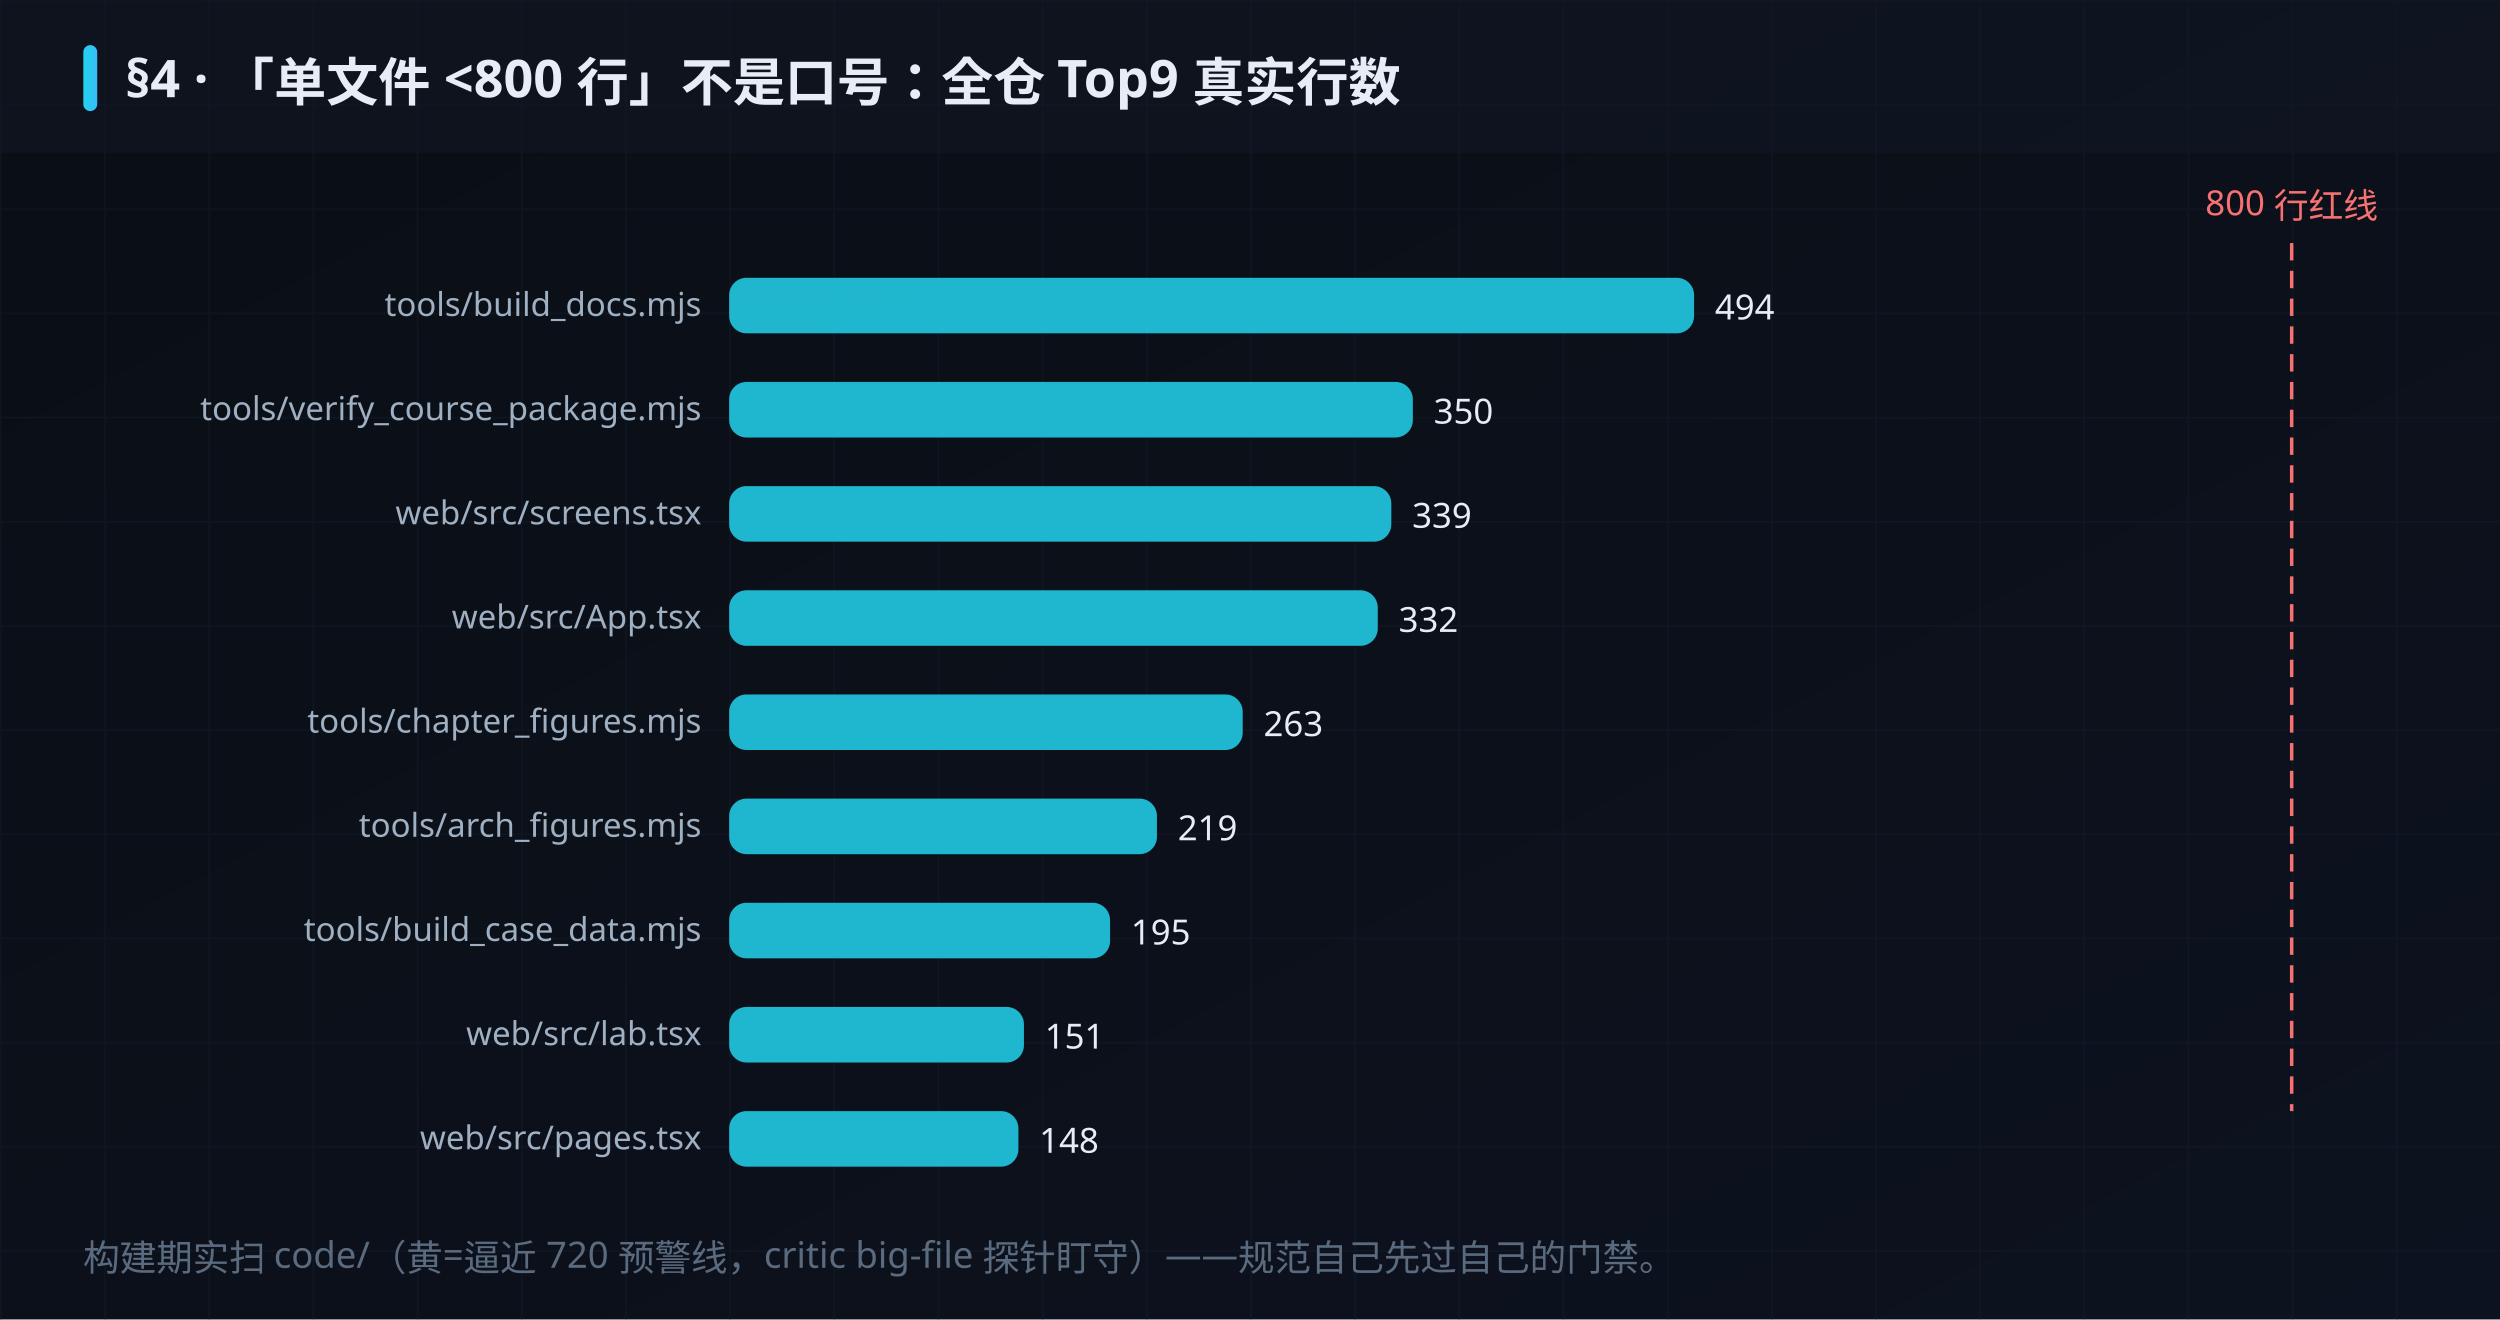
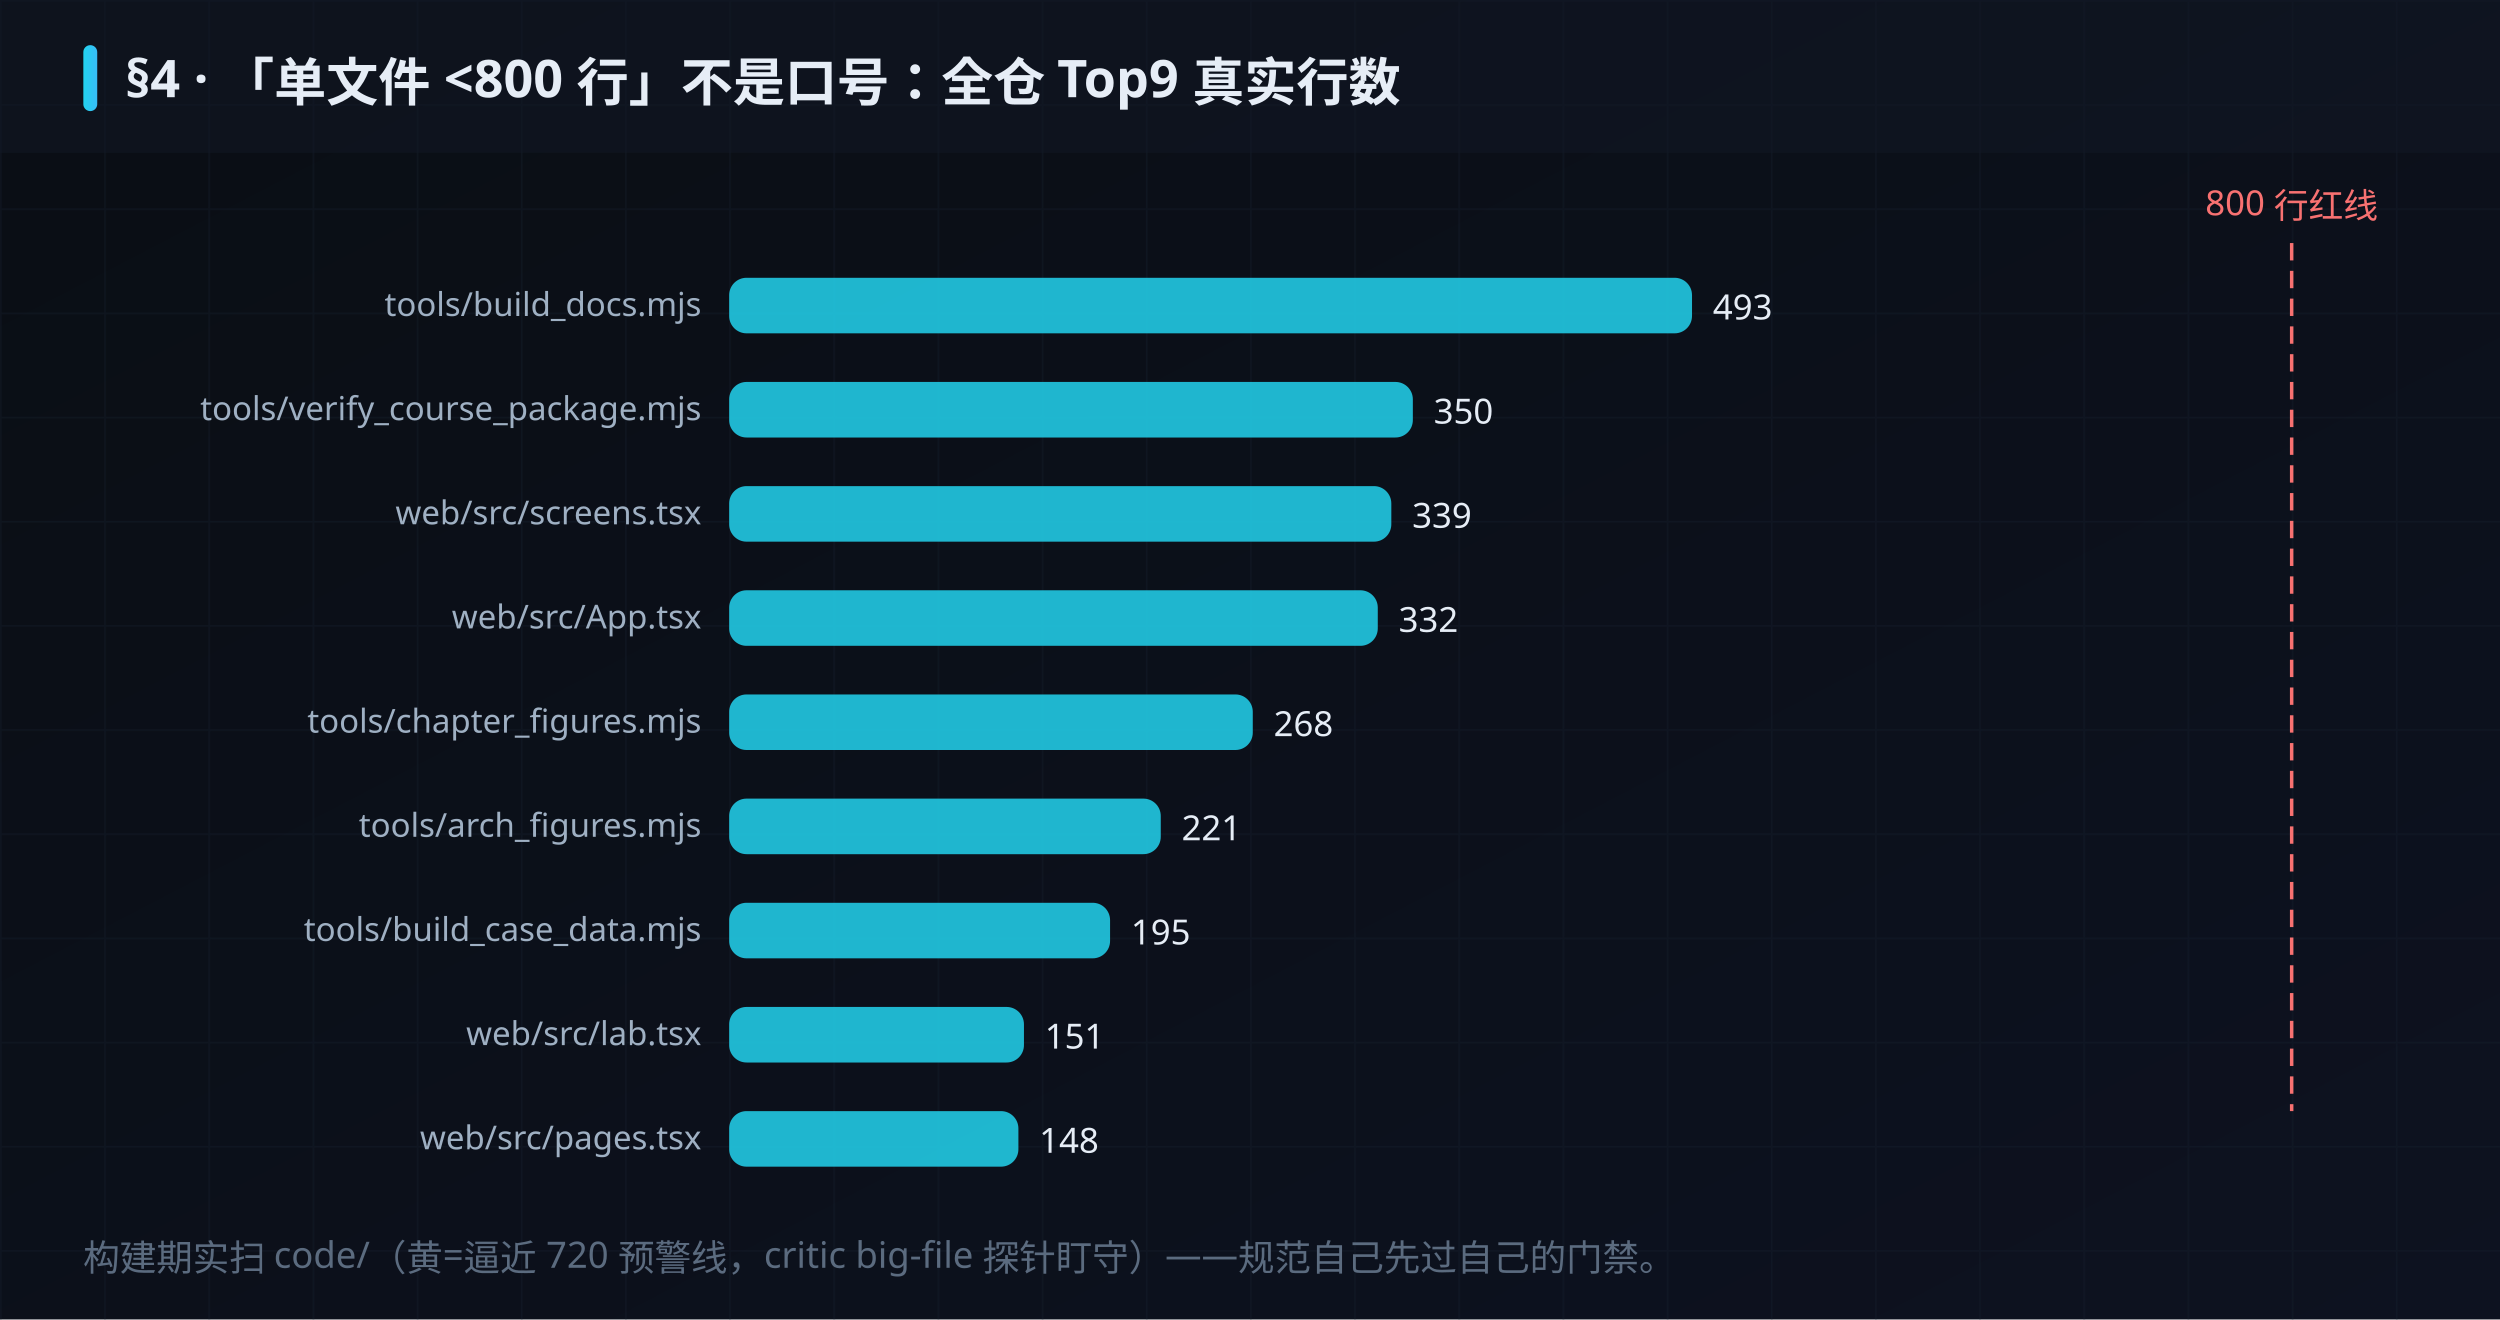
<svg xmlns="http://www.w3.org/2000/svg" viewBox="0 0 720 380" font-family="PingFang SC,Microsoft YaHei,sans-serif">
  <defs>
    <linearGradient id="dbg" x1="0" y1="0" x2="1" y2="1">
      <stop offset="0" stop-color="#0a0e14" />
      <stop offset="1" stop-color="#0d1220" />
    </linearGradient>
    <linearGradient id="dac" x1="0" y1="0" x2="1" y2="0">
      <stop offset="0" stop-color="#22d3ee" />
      <stop offset="1" stop-color="#38bdf8" />
    </linearGradient>
    <pattern id="dgrid" width="30" height="30" patternUnits="userSpaceOnUse">
      <path d="M30 0H0V30" fill="none" stroke="#16202e" stroke-width="1" />
    </pattern>
    <filter id="dsh" x="-20%" y="-20%" width="140%" height="140%">
      <feDropShadow dx="0" dy="1.5" stdDeviation="2.5" flood-color="#000" flood-opacity="0.35" />
    </filter>
  </defs>
  <rect width="720" height="380" fill="url(#dbg)" />
  <rect width="720" height="380" fill="url(#dgrid)" opacity="0.35" />
  <rect x="0" y="0" width="720" height="44" fill="#121826" opacity="0.5" />
  <rect x="24" y="13" width="4" height="19" rx="2" fill="url(#dac)" />
  <text x="36" y="28" font-size="15" font-weight="750" fill="#e6edf6">§4 · 「单文件 &lt;800 行」不是口号：全仓 Top9 真实行数</text>
  <text x="24" y="366" font-size="10.5" fill="#5b6b7f">构建期实扫 code/（黄=逼近 720 预警线，critic big-file 探针盯守）——规范自己先过自己的门禁。</text>
  <line x1="660" y1="70" x2="660" y2="320" stroke="#f87171" stroke-dasharray="5 3" />
  <text x="660" y="62" font-size="10" fill="#f87171" text-anchor="middle">800 行红线</text>
  <text x="202" y="91" font-size="9.5" fill="#9fb0c3" text-anchor="end">tools/build_docs.mjs</text>
-   <rect x="210" y="80" width="277.9" height="16" rx="5" fill="#22d3ee" opacity="0.85" />
-   <text x="493.9" y="92" font-size="10" fill="#e6edf6">494</text>
+   <rect x="210" y="80" width="277.3" height="16" rx="5" fill="#22d3ee" opacity="0.85" />
+   <text x="493.3" y="92" font-size="10" fill="#e6edf6">493</text>
  <text x="202" y="121" font-size="9.5" fill="#9fb0c3" text-anchor="end">tools/verify_course_package.mjs</text>
  <rect x="210" y="110" width="196.9" height="16" rx="5" fill="#22d3ee" opacity="0.85" />
  <text x="412.9" y="122" font-size="10" fill="#e6edf6">350</text>
  <text x="202" y="151" font-size="9.5" fill="#9fb0c3" text-anchor="end">web/src/screens.tsx</text>
  <rect x="210" y="140" width="190.7" height="16" rx="5" fill="#22d3ee" opacity="0.85" />
  <text x="406.7" y="152" font-size="10" fill="#e6edf6">339</text>
  <text x="202" y="181" font-size="9.5" fill="#9fb0c3" text-anchor="end">web/src/App.tsx</text>
  <rect x="210" y="170" width="186.8" height="16" rx="5" fill="#22d3ee" opacity="0.85" />
  <text x="402.8" y="182" font-size="10" fill="#e6edf6">332</text>
  <text x="202" y="211" font-size="9.5" fill="#9fb0c3" text-anchor="end">tools/chapter_figures.mjs</text>
-   <rect x="210" y="200" width="147.9" height="16" rx="5" fill="#22d3ee" opacity="0.85" />
-   <text x="363.9" y="212" font-size="10" fill="#e6edf6">263</text>
+   <rect x="210" y="200" width="150.8" height="16" rx="5" fill="#22d3ee" opacity="0.85" />
+   <text x="366.8" y="212" font-size="10" fill="#e6edf6">268</text>
  <text x="202" y="241" font-size="9.5" fill="#9fb0c3" text-anchor="end">tools/arch_figures.mjs</text>
-   <rect x="210" y="230" width="123.2" height="16" rx="5" fill="#22d3ee" opacity="0.85" />
-   <text x="339.2" y="242" font-size="10" fill="#e6edf6">219</text>
+   <rect x="210" y="230" width="124.3" height="16" rx="5" fill="#22d3ee" opacity="0.85" />
+   <text x="340.3" y="242" font-size="10" fill="#e6edf6">221</text>
  <text x="202" y="271" font-size="9.5" fill="#9fb0c3" text-anchor="end">tools/build_case_data.mjs</text>
  <rect x="210" y="260" width="109.7" height="16" rx="5" fill="#22d3ee" opacity="0.85" />
  <text x="325.7" y="272" font-size="10" fill="#e6edf6">195</text>
  <text x="202" y="301" font-size="9.5" fill="#9fb0c3" text-anchor="end">web/src/lab.tsx</text>
  <rect x="210" y="290" width="84.9" height="16" rx="5" fill="#22d3ee" opacity="0.85" />
  <text x="300.9" y="302" font-size="10" fill="#e6edf6">151</text>
  <text x="202" y="331" font-size="9.5" fill="#9fb0c3" text-anchor="end">web/src/pages.tsx</text>
  <rect x="210" y="320" width="83.3" height="16" rx="5" fill="#22d3ee" opacity="0.85" />
  <text x="299.3" y="332" font-size="10" fill="#e6edf6">148</text>
</svg>
